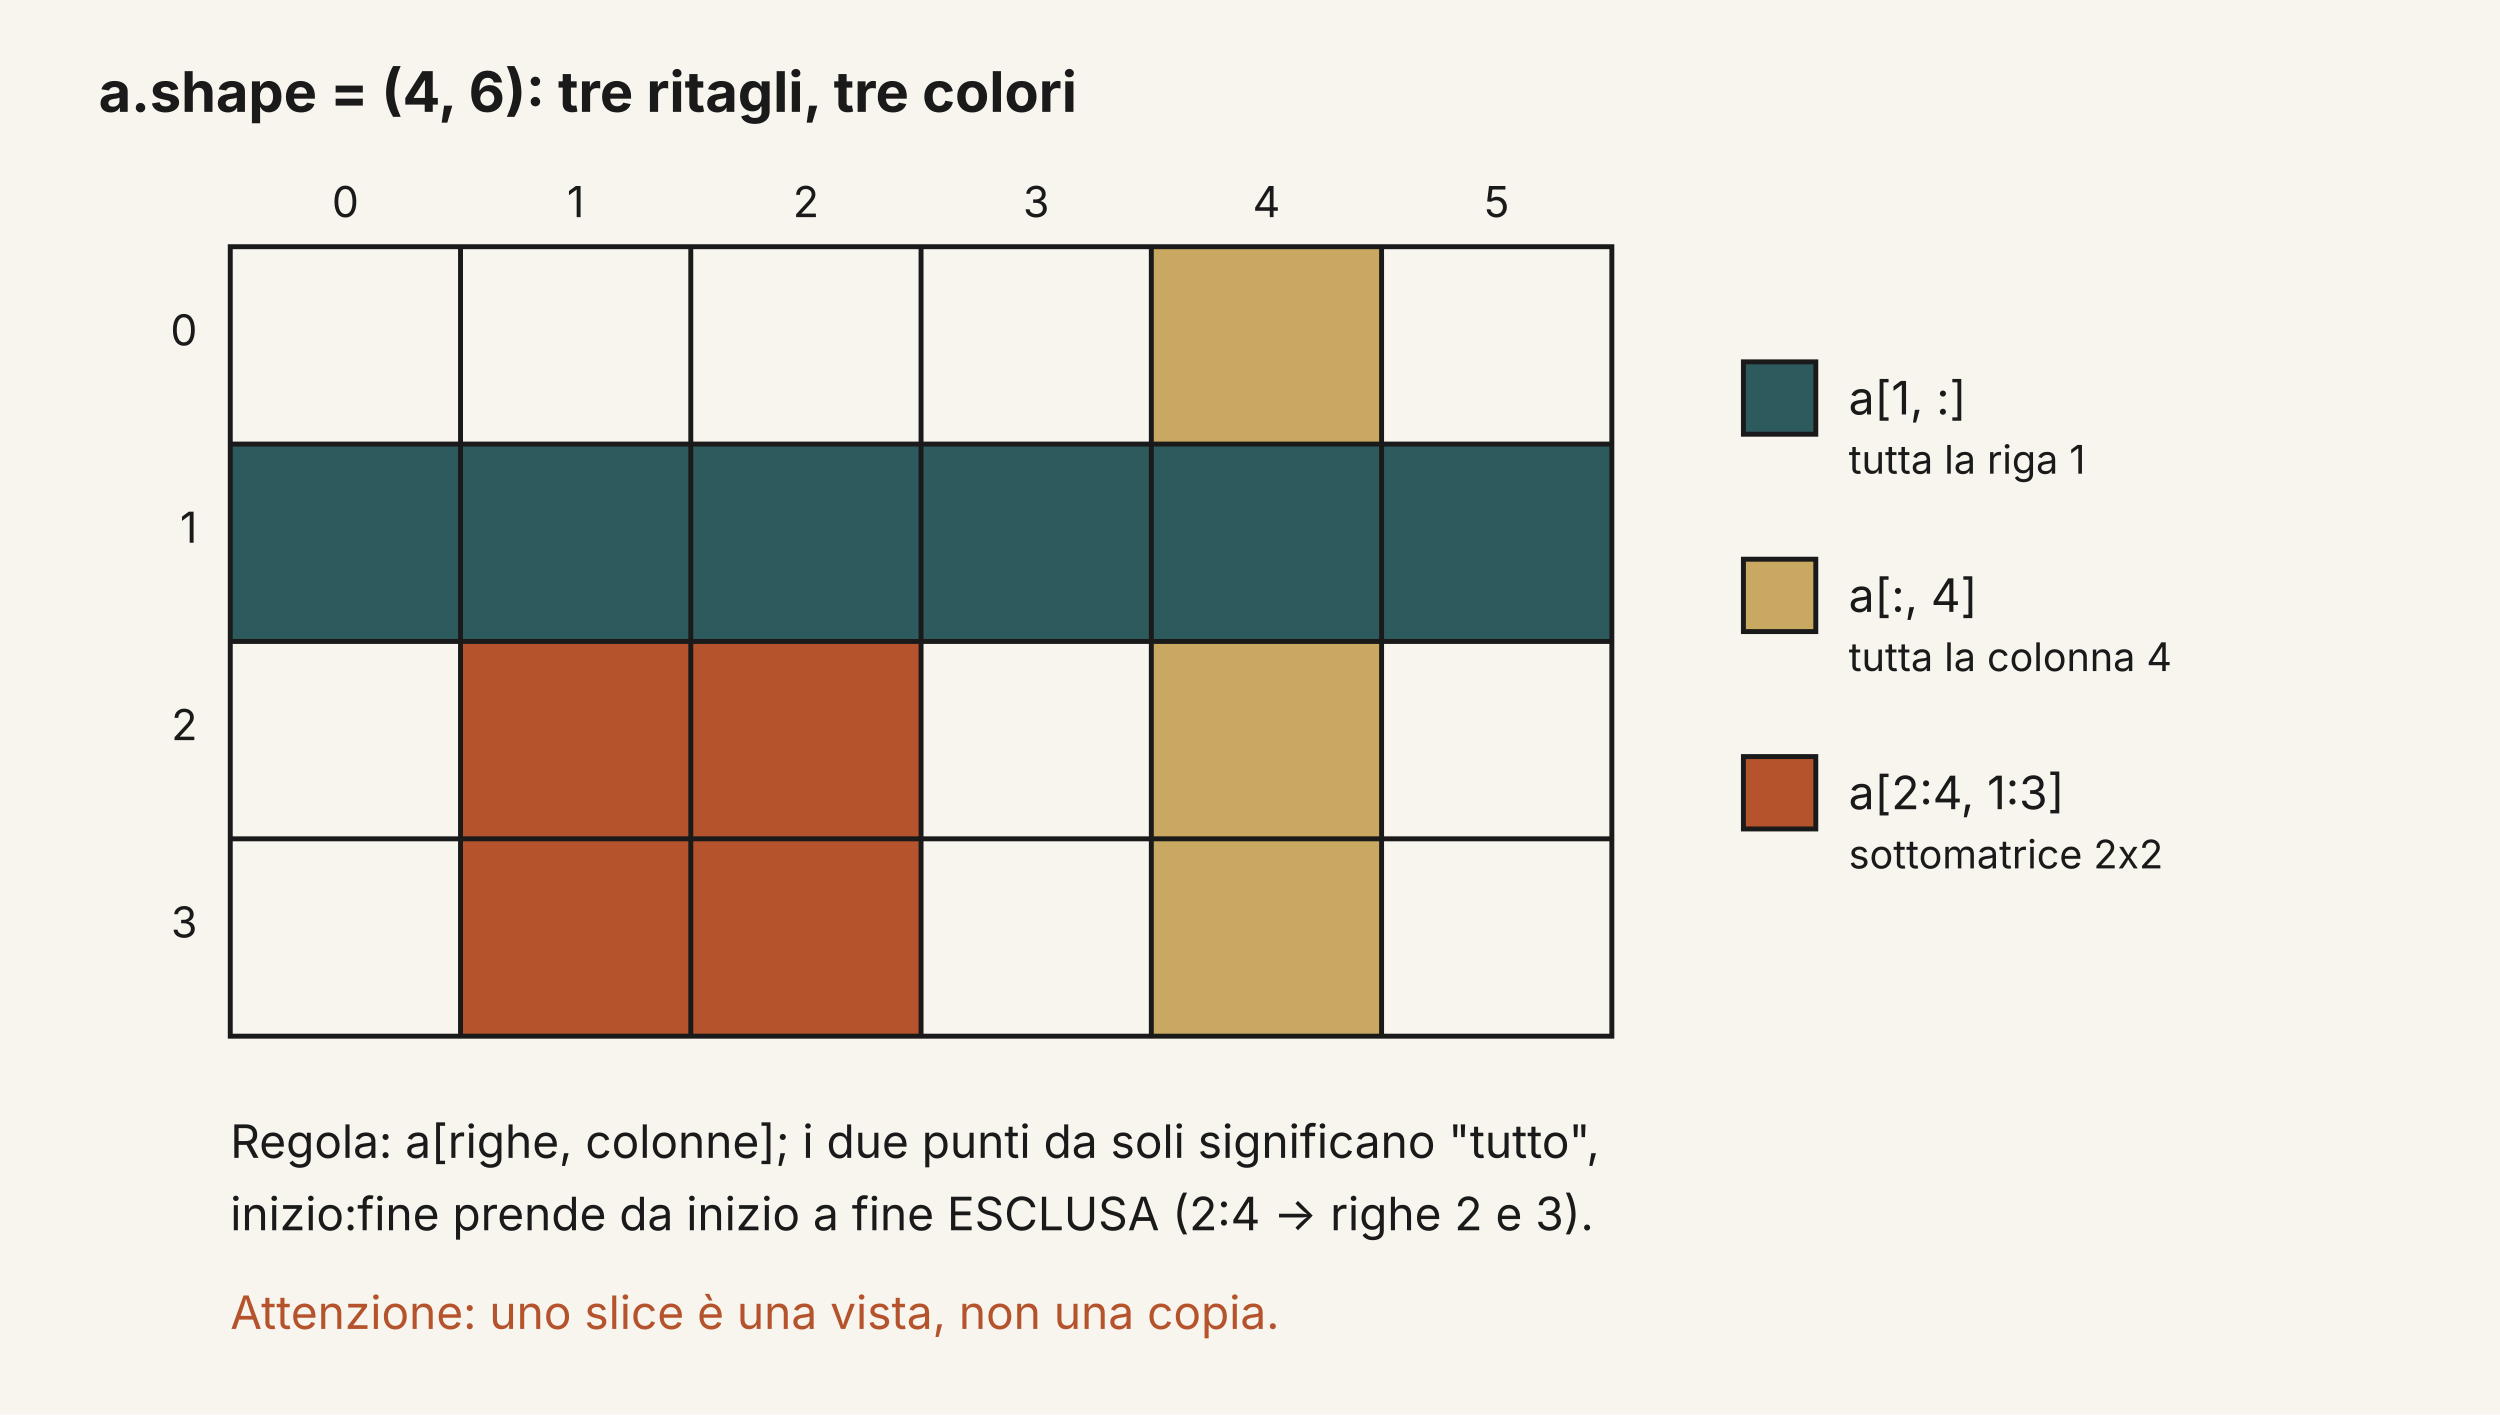
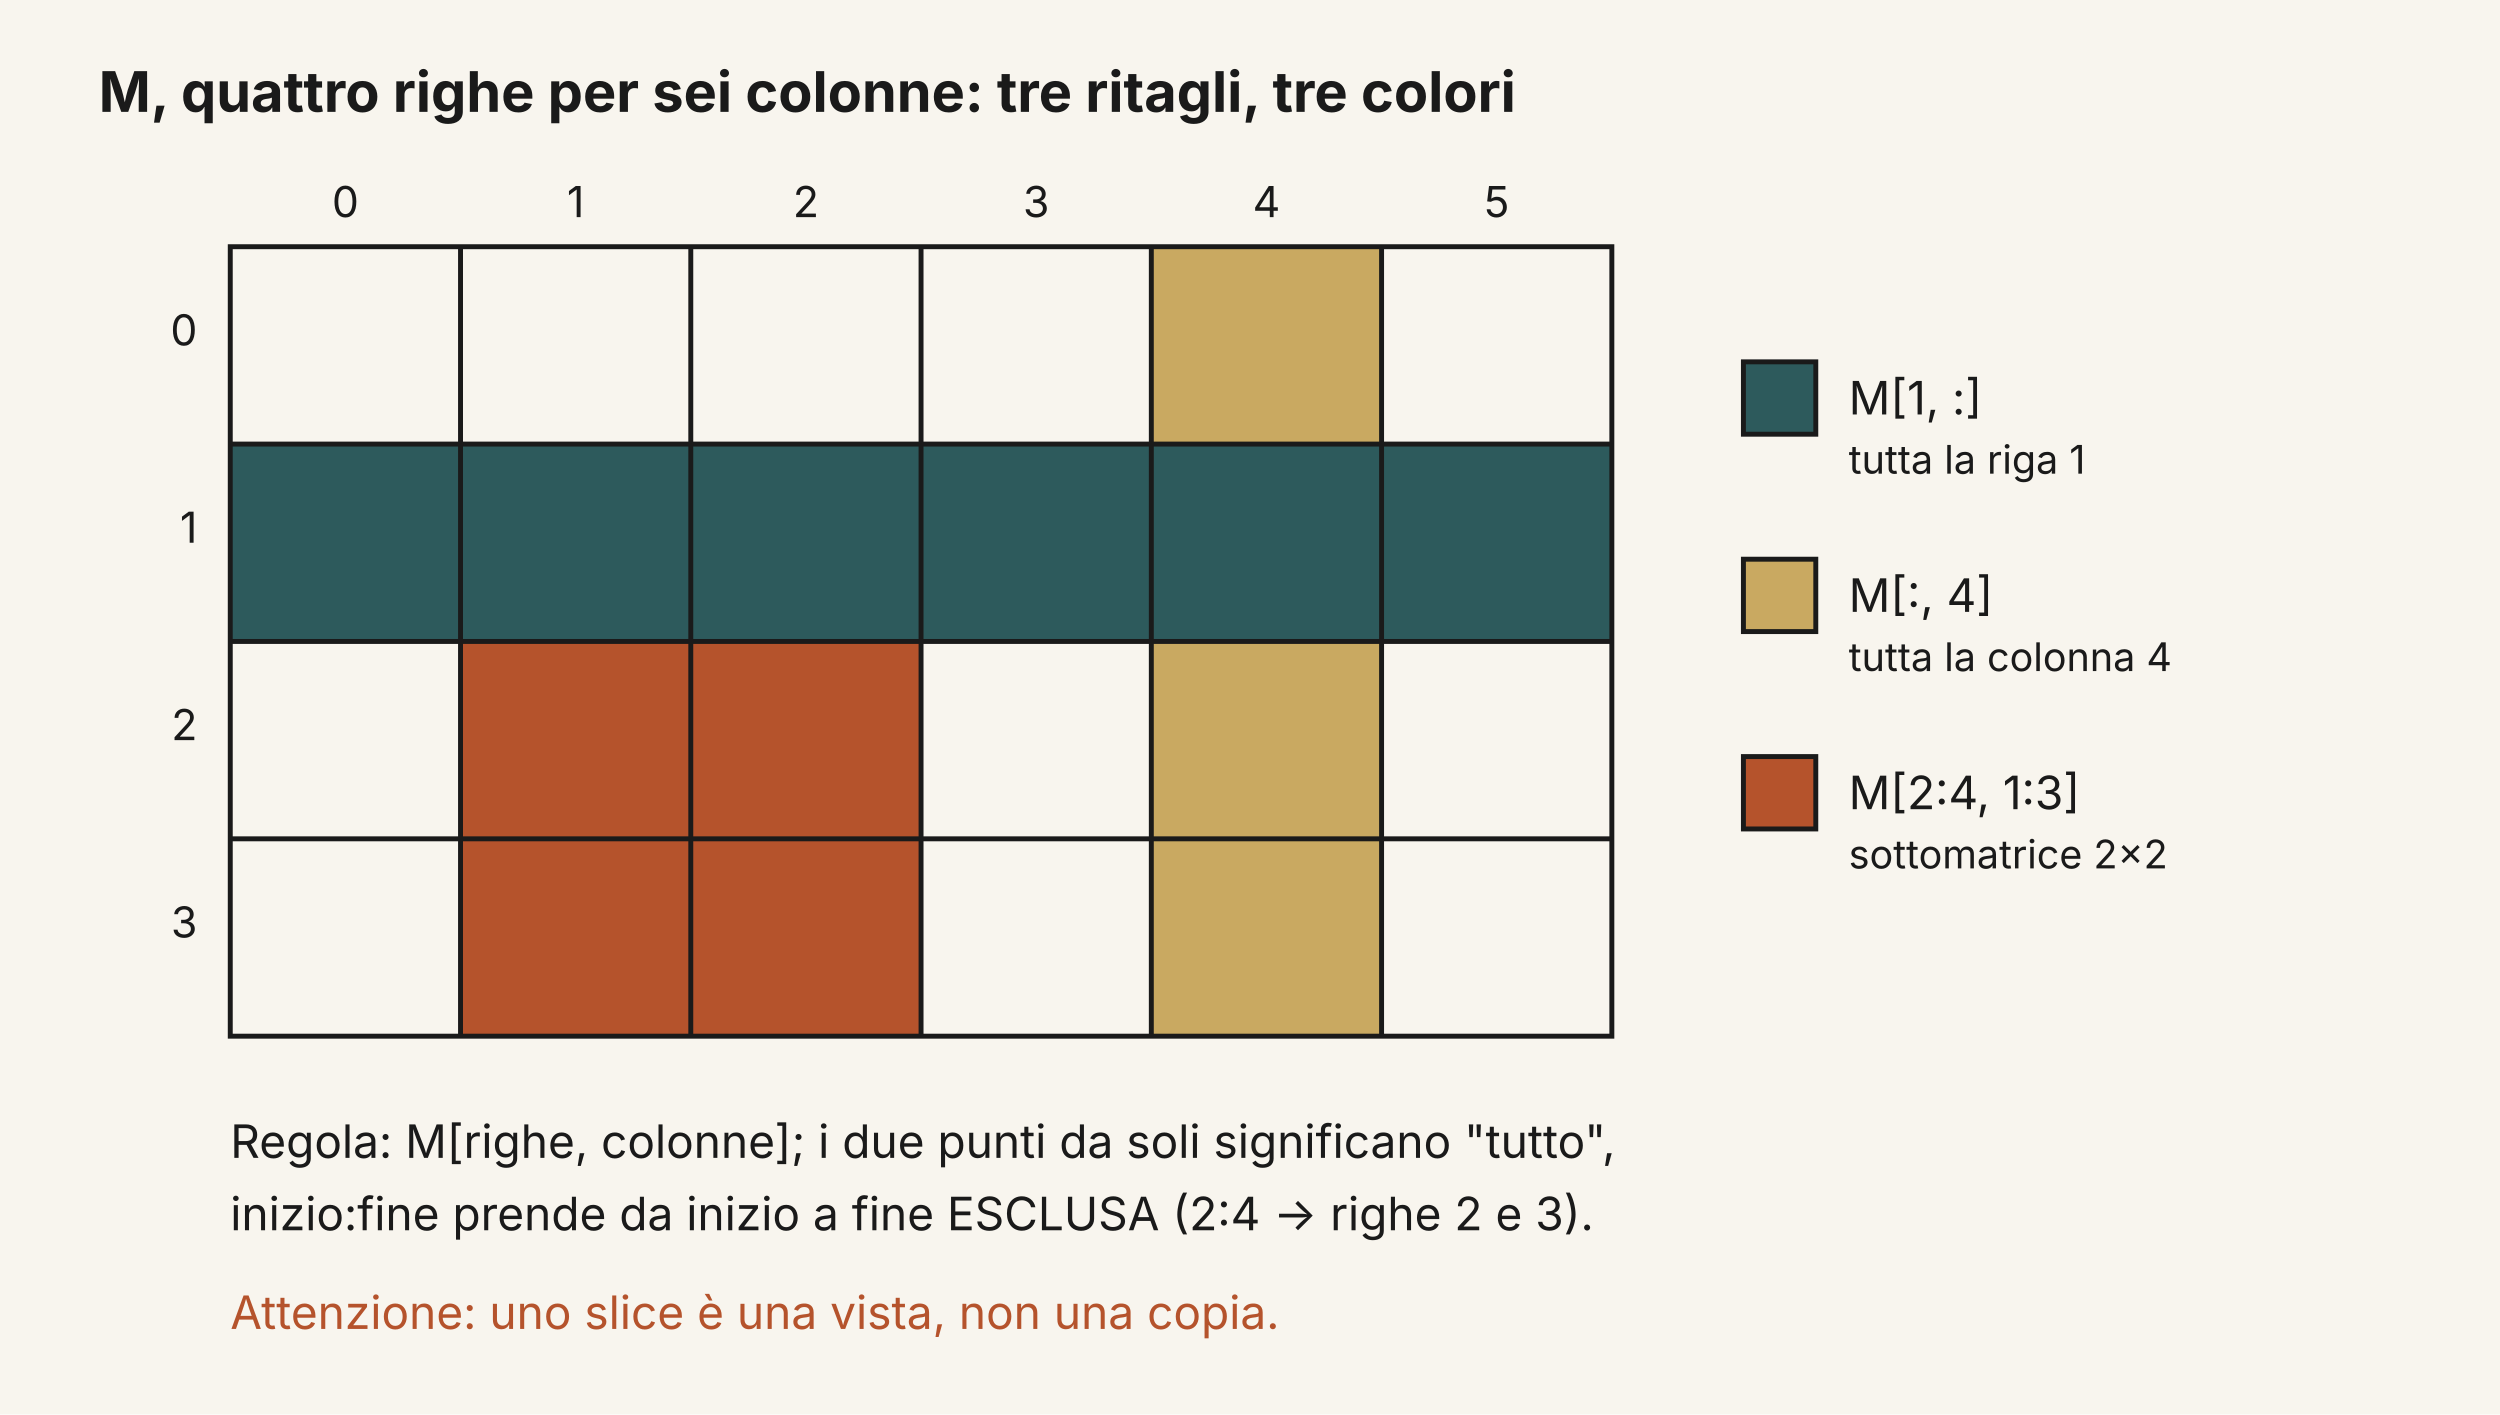
- <svg xmlns="http://www.w3.org/2000/svg" viewBox="0 0 760 430" width="100%" role="img" aria-label="Slicing visuale di un array NumPy 4 per 6: una riga, una colonna e una sottomatrice evidenziate">
+ <svg xmlns="http://www.w3.org/2000/svg" viewBox="0 0 760 430" width="100%" role="img" aria-label="Slicing visuale di un array NumPy M di quattro righe per sei colonne: una riga, una colonna e una sottomatrice due per due, evidenziate in tre colori">
  <rect x="0" y="0" width="760" height="430" fill="#F8F5EE" />
-   <text x="30" y="34" font-family="Inter, system-ui, sans-serif" font-size="17" font-weight="bold" fill="#1A1A1A">a.shape = (4, 6): tre ritagli, tre colori</text>
+   <text x="30" y="34" font-family="Inter, system-ui, sans-serif" font-size="17" font-weight="bold" fill="#1A1A1A">M, quattro righe per sei colonne: tre ritagli, tre colori</text>
  <g font-family="Inter, system-ui, sans-serif" font-size="13" fill="#1A1A1A" text-anchor="middle">
    <text x="105" y="66">0</text>
    <text x="175" y="66">1</text>
    <text x="245" y="66">2</text>
    <text x="315" y="66">3</text>
    <text x="385" y="66">4</text>
    <text x="455" y="66">5</text>
  </g>
  <g font-family="Inter, system-ui, sans-serif" font-size="13" fill="#1A1A1A" text-anchor="end">
    <text x="60" y="105">0</text>
    <text x="60" y="165">1</text>
    <text x="60" y="225">2</text>
    <text x="60" y="285">3</text>
  </g>
  <rect x="70" y="135" width="420" height="60" fill="#2D5A5C" />
  <rect x="350" y="75" width="70" height="240" fill="#C9A961" />
  <rect x="140" y="195" width="140" height="120" fill="#B5532C" />
  <rect x="350" y="135" width="70" height="60" fill="#2D5A5C" />
  <g stroke="#1A1A1A" stroke-width="1.5" fill="none">
    <rect x="70" y="75" width="420" height="240" />
    <line x1="70" y1="135" x2="490" y2="135" />
    <line x1="70" y1="195" x2="490" y2="195" />
    <line x1="70" y1="255" x2="490" y2="255" />
    <line x1="140" y1="75" x2="140" y2="315" />
    <line x1="210" y1="75" x2="210" y2="315" />
    <line x1="280" y1="75" x2="280" y2="315" />
    <line x1="350" y1="75" x2="350" y2="315" />
    <line x1="420" y1="75" x2="420" y2="315" />
  </g>
  <g font-family="Inter, system-ui, sans-serif" font-size="14">
    <rect x="530" y="110" width="22" height="22" fill="#2D5A5C" stroke="#1A1A1A" stroke-width="1.5" />
-     <text x="562" y="126" fill="#1A1A1A">a[1, :]</text>
+     <text x="562" y="126" fill="#1A1A1A">M[1, :]</text>
    <text x="562" y="144" fill="#1A1A1A" font-size="12">tutta la riga 1</text>
    <rect x="530" y="170" width="22" height="22" fill="#C9A961" stroke="#1A1A1A" stroke-width="1.5" />
-     <text x="562" y="186" fill="#1A1A1A">a[:, 4]</text>
+     <text x="562" y="186" fill="#1A1A1A">M[:, 4]</text>
    <text x="562" y="204" fill="#1A1A1A" font-size="12">tutta la colonna 4</text>
    <rect x="530" y="230" width="22" height="22" fill="#B5532C" stroke="#1A1A1A" stroke-width="1.5" />
-     <text x="562" y="246" fill="#1A1A1A">a[2:4, 1:3]</text>
-     <text x="562" y="264" fill="#1A1A1A" font-size="12">sottomatrice 2x2</text>
+     <text x="562" y="246" fill="#1A1A1A">M[2:4, 1:3]</text>
+     <text x="562" y="264" fill="#1A1A1A" font-size="12">sottomatrice 2×2</text>
  </g>
-   <text x="70" y="352" font-family="Inter, system-ui, sans-serif" font-size="14" fill="#1A1A1A">Regola: a[righe, colonne]; i due punti da soli significano "tutto",</text>
+   <text x="70" y="352" font-family="Inter, system-ui, sans-serif" font-size="14" fill="#1A1A1A">Regola: M[righe, colonne]; i due punti da soli significano "tutto",</text>
  <text x="70" y="374" font-family="Inter, system-ui, sans-serif" font-size="14" fill="#1A1A1A">inizio:fine prende da inizio a fine ESCLUSA (2:4 → righe 2 e 3).</text>
  <text x="70" y="404" font-family="Inter, system-ui, sans-serif" font-size="14" fill="#B5532C">Attenzione: uno slice è una vista, non una copia.</text>
</svg>
